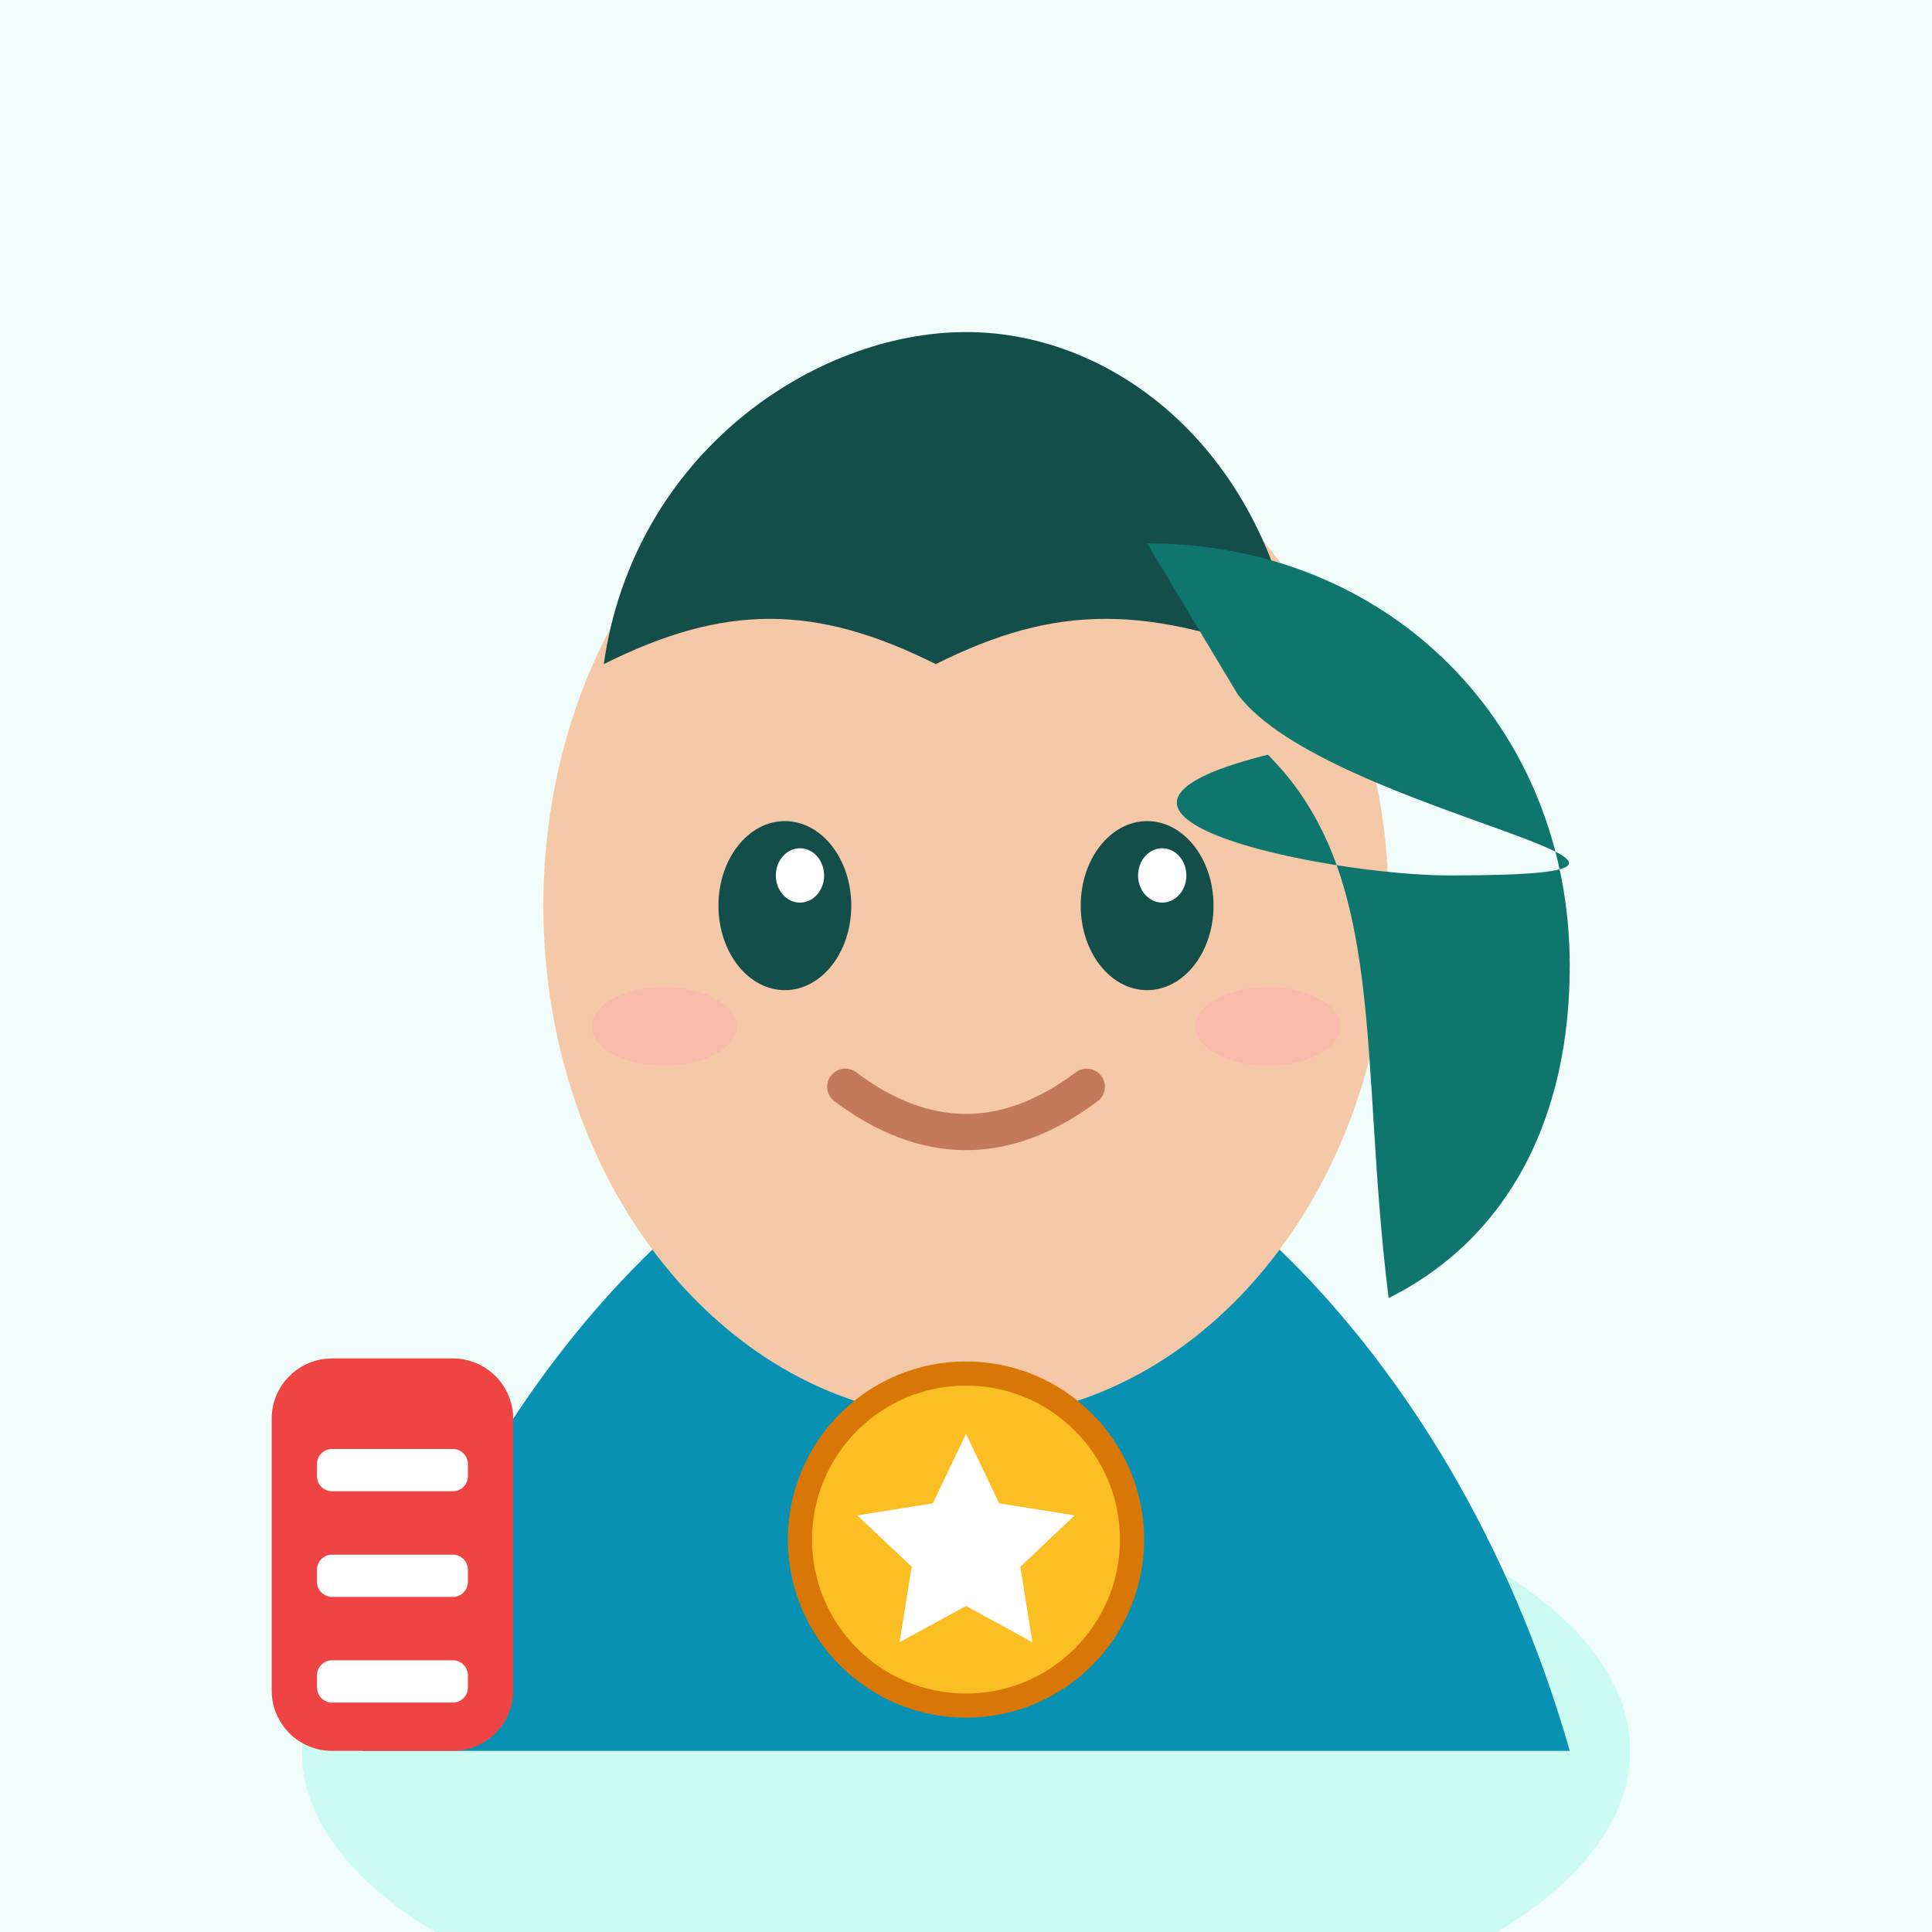
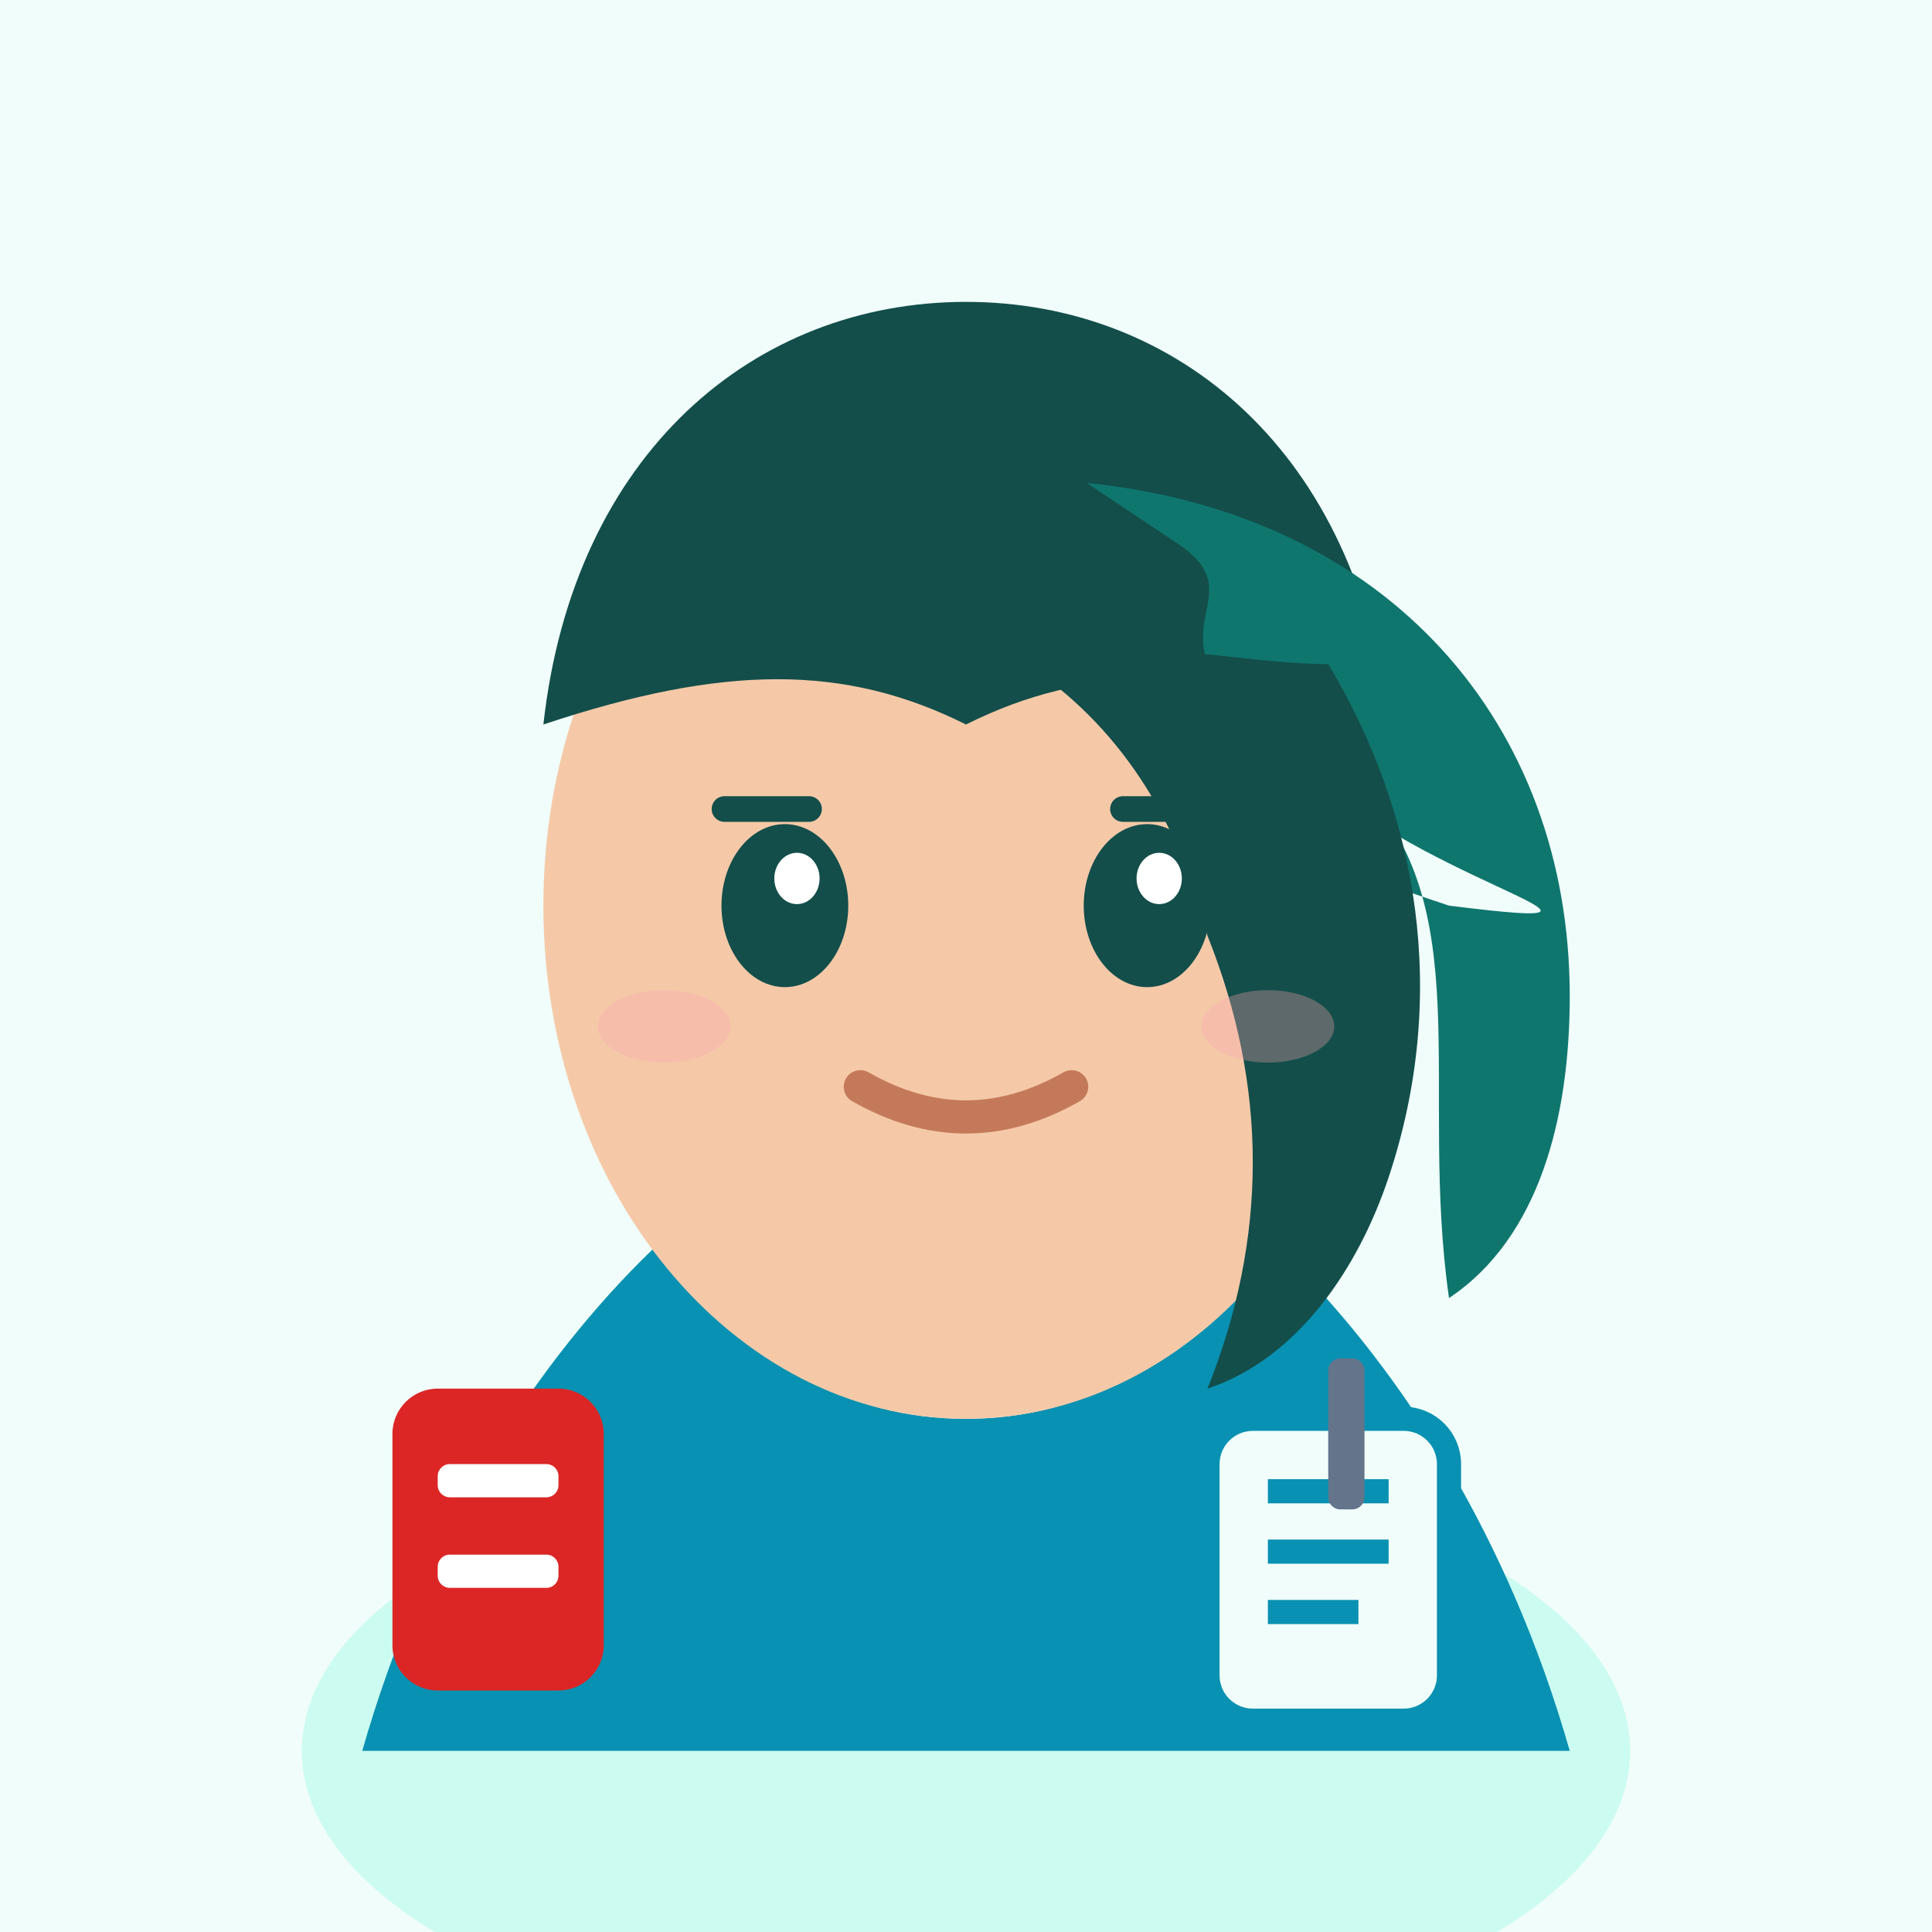
<svg xmlns="http://www.w3.org/2000/svg" viewBox="0 0 64 64" role="img" aria-label="Class monitor">
  <rect width="64" height="64" fill="#F0FDFA" />
  <ellipse cx="32" cy="58" rx="22" ry="10" fill="#CCFBF1" />
  <path fill="#0891B2" d="M12 58c4-14 14-22 20-22s16 8 20 22H12z" />
-   <rect x="9" y="45" width="8" height="13" rx="2" fill="#EF4444" />
-   <rect x="10.5" y="48" width="5" height="1.4" rx="0.5" fill="#FFFFFF" />
-   <rect x="10.5" y="51.5" width="5" height="1.4" rx="0.5" fill="#FFFFFF" />
-   <rect x="10.5" y="55" width="5" height="1.4" rx="0.5" fill="#FFFFFF" />
+   <path fill="#FFFFFF" d="M25 43h14c0 2-3 4-7 4s-7-2-7-4z" />
  <ellipse cx="32" cy="30" rx="14" ry="17" fill="#F5C9A8" />
-   <path fill="#134E4A" d="M20 22c1-7 7-11 12-11s10 4 11 11c-5-2-8-2-12 0-4-2-7-2-11 0z" />
-   <path fill="#0F766E" d="M38 18c8 0 14 6 14 14 0 5-2 9-6 11-1-8 0-14-4-18-8 2 2 4 6 4 11 0-4-2-7-6-8z" />
-   <circle cx="32" cy="51" r="5.5" fill="#FBBF24" stroke="#D97706" stroke-width="0.8" />
-   <path fill="#FFFFFF" d="M32 47.5l1.1 2.3 2.5.4-1.8 1.7.4 2.5-2.2-1.2-2.2 1.2.4-2.5-1.8-1.7 2.5-.4z" />
-   <ellipse cx="26" cy="30" rx="2.2" ry="2.8" fill="#134E4A" />
-   <ellipse cx="38" cy="30" rx="2.2" ry="2.8" fill="#134E4A" />
-   <ellipse cx="26.5" cy="29" rx="0.8" ry="0.9" fill="#FFFFFF" />
-   <ellipse cx="38.5" cy="29" rx="0.8" ry="0.9" fill="#FFFFFF" />
-   <path fill="none" stroke="#C47A5A" stroke-width="1.2" stroke-linecap="round" d="M28 36 Q32 39 36 36" />
-   <ellipse cx="22" cy="34" rx="2.4" ry="1.3" fill="#FDA4AF" opacity="0.4" />
-   <ellipse cx="42" cy="34" rx="2.4" ry="1.3" fill="#FDA4AF" opacity="0.4" />
+   <path fill="#134E4A" d="M18 24c1-9 7-14 14-14s13 5 14 14c-6-2-10-2-14 0-4-2-8-2-14 0z" />
+   <path fill="#0F766E" d="M36 16c10 1 16 8 16 17 0 4-1 8-4 10-1-7 1-13-3-17-6 1 0 3 3 4 8 1-2-1-5-5-6-4-1-5-4-7-8z" />
+   <path fill="#134E4A" d="M44 22c3 5 4 11 2 17-1 3-3 6-6 7 2-5 2-10 0-15-1-4-3-7-6-9 4-1 7 0 10 0z" />
+   <ellipse cx="26" cy="30" rx="2.1" ry="2.7" fill="#134E4A" />
+   <ellipse cx="38" cy="30" rx="2.1" ry="2.7" fill="#134E4A" />
+   <ellipse cx="26.4" cy="29.1" rx="0.75" ry="0.85" fill="#FFFFFF" />
+   <ellipse cx="38.4" cy="29.1" rx="0.75" ry="0.85" fill="#FFFFFF" />
+   <path fill="none" stroke="#134E4A" stroke-width="0.85" stroke-linecap="round" d="M24 26.8h2.8 M37.2 26.8h2.8" />
+   <path fill="none" stroke="#C47A5A" stroke-width="1.1" stroke-linecap="round" d="M28.5 36 Q32 38 35.5 36" />
+   <ellipse cx="22" cy="34" rx="2.2" ry="1.2" fill="#FDA4AF" opacity="0.32" />
+   <ellipse cx="42" cy="34" rx="2.2" ry="1.2" fill="#FDA4AF" opacity="0.32" />
+   <rect x="13" y="46" width="7" height="10" rx="1.5" fill="#DC2626" />
+   <rect x="14.5" y="48.5" width="4" height="1.1" rx="0.4" fill="#FFFFFF" />
+   <rect x="14.5" y="51.5" width="4" height="1.1" rx="0.4" fill="#FFFFFF" />
+   <rect x="40" y="47" width="8" height="10" rx="1.5" fill="#F0FDFA" stroke="#0891B2" stroke-width="0.8" />
+   <path fill="#0891B2" d="M42 49h4v0.8h-4zm0 2h4v0.8h-4zm0 2h3v0.8h-3z" />
+   <rect x="44" y="45" width="1.2" height="5" rx="0.4" fill="#64748B" />
</svg>
